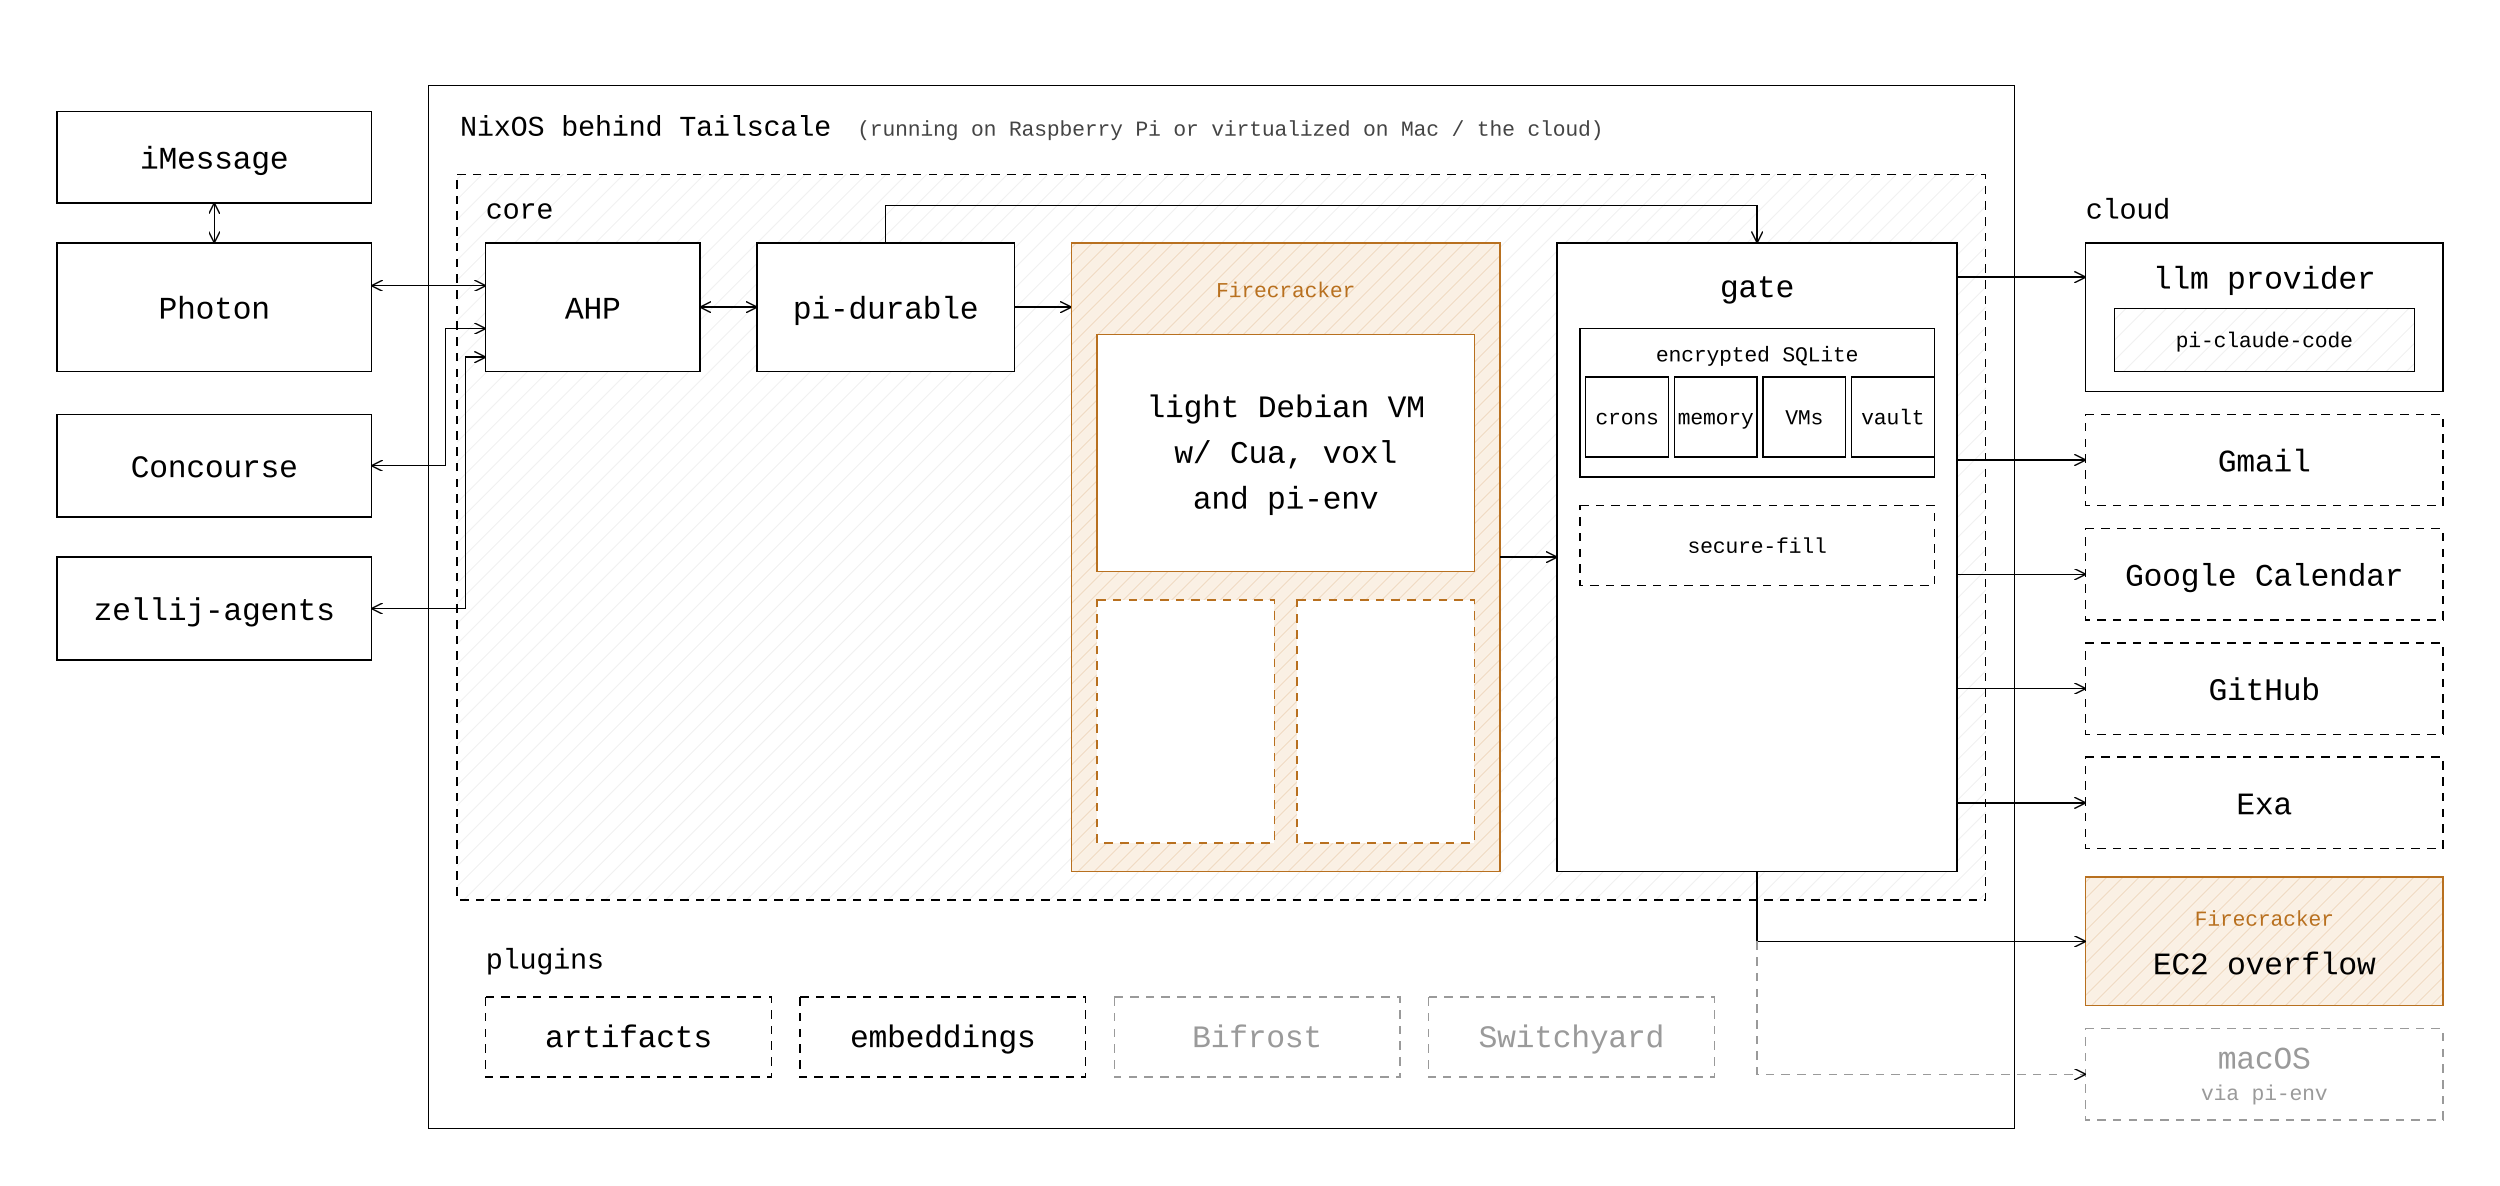
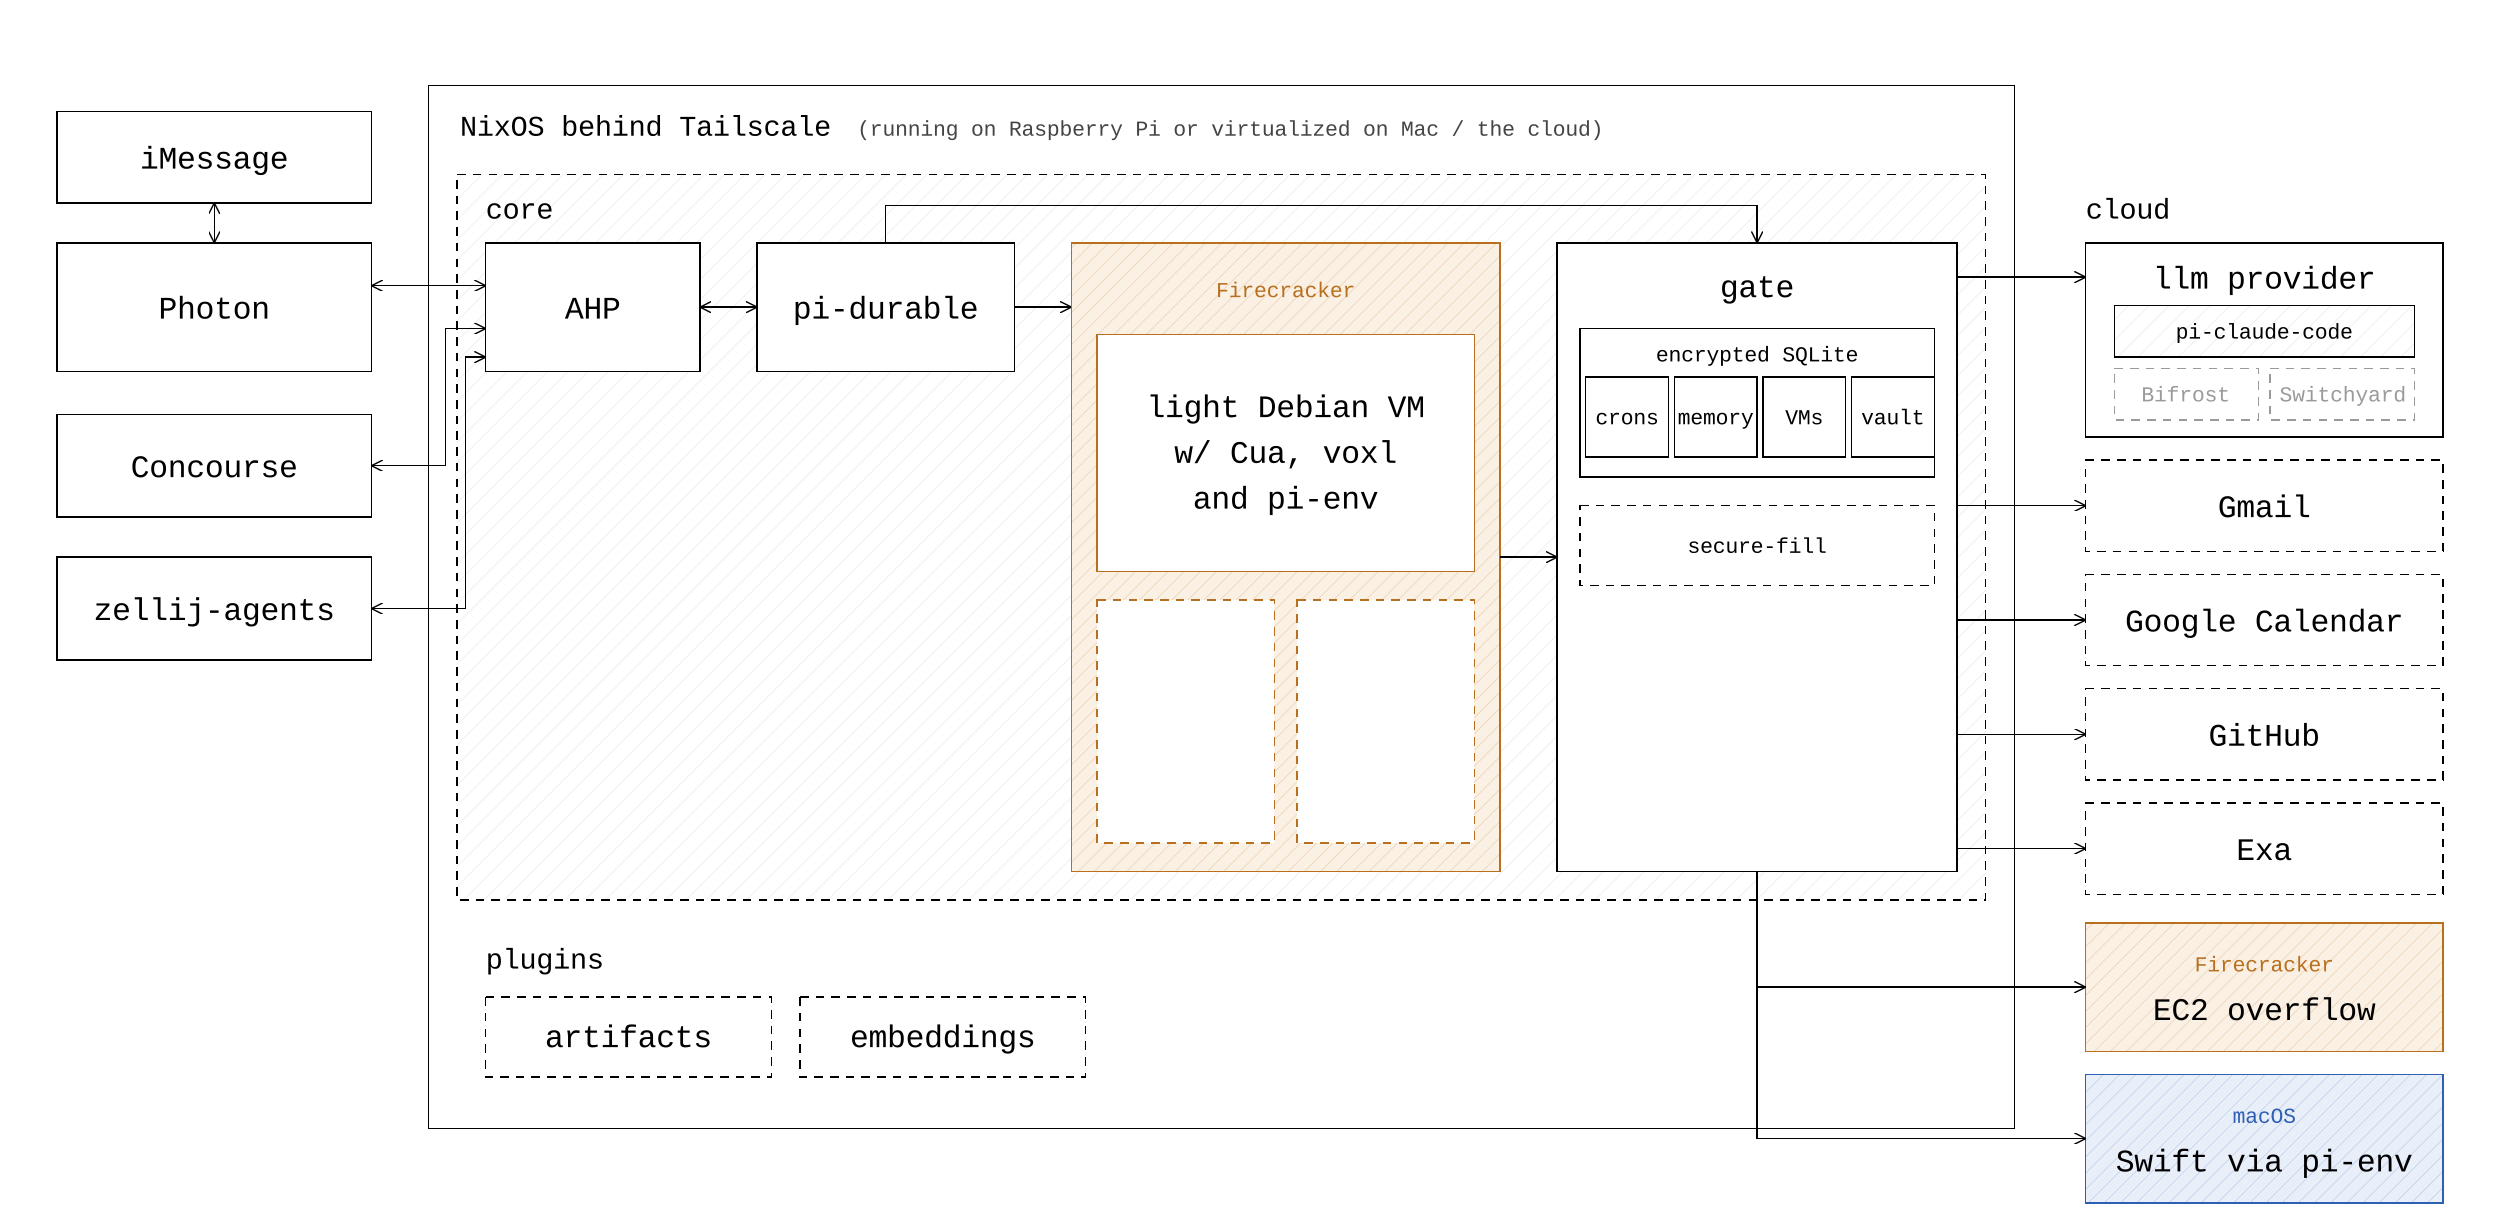
- <svg xmlns="http://www.w3.org/2000/svg" viewBox="0 50 1750 830" width="1750" height="830">
+ <svg xmlns="http://www.w3.org/2000/svg" viewBox="0 50 1750 860" width="1750" height="860">
  <style>
    text { font-family: ui-monospace, SFMono-Regular, Menlo, Monaco, Consolas, "Liberation Mono", "Courier New", monospace; letter-spacing: -0.01em; fill: #000; }
    .l { font-size: 22px; text-anchor: middle; }
    .s { font-size: 15px; text-anchor: middle; }
    .h { font-size: 20px; }
    .n { font-size: 15px; fill: #444; }
    rect, path { fill: none; stroke: #000; stroke-width: 1; shape-rendering: crispEdges; vector-effect: non-scaling-stroke; }
    rect.b { fill: #fff; }
    rect.later { stroke: #9a9a9a; }
    text.later { fill: #9a9a9a; }
    .vm { stroke: #b8701f; }
    .fc { fill: #b8701f; }
    .d { stroke-dasharray: 6 5; }
  </style>
  <defs>
    <marker id="a" viewBox="0 0 10 10" refX="10" refY="5" markerWidth="8" markerHeight="8" orient="auto-start-reverse">
      <path d="M0 0L10 5L0 10" style="shape-rendering: auto" />
    </marker>
    <pattern id="hatch" width="10" height="10" patternUnits="userSpaceOnUse" patternTransform="rotate(45)">
      <path d="M0 0V10" style="stroke: #000; stroke-opacity: 0.08; shape-rendering: auto" />
    </pattern>
    <pattern id="fchatch" width="8" height="8" patternUnits="userSpaceOnUse" patternTransform="rotate(45)">
      <rect width="8" height="8" style="fill: #faf0e4; stroke: none" />
      <path d="M0 0V8" style="stroke: #b8701f; stroke-opacity: 0.22; shape-rendering: auto" />
    </pattern>
+     <pattern id="machatch" width="8" height="8" patternUnits="userSpaceOnUse" patternTransform="rotate(45)">
+       <rect width="8" height="8" style="fill: #e9eff9; stroke: none" />
+       <path d="M0 0V8" style="stroke: #2f5fb3; stroke-opacity: 0.22; shape-rendering: auto" />
+     </pattern>
  </defs>
-   <rect x="0" y="50" width="1750" height="830" style="fill: #fff; stroke: none" />
+   <rect x="0" y="50" width="1750" height="860" style="fill: #fff; stroke: none" />
  <rect x="40" y="128" width="220" height="64" />
  <text class="l" x="150" y="168">iMessage</text>
  <rect x="40" y="220" width="220" height="90" />
  <text class="l" x="150" y="273">Photon</text>
  <rect x="40" y="340" width="220" height="72" />
  <text class="l" x="150" y="384">Concourse</text>
  <rect x="40" y="440" width="220" height="72" />
  <text class="l" x="150" y="484">zellij-agents</text>
  <rect x="300" y="110" width="1110" height="730" />
  <text class="h" x="322" y="145">NixOS behind Tailscale</text>
  <text class="n" x="600" y="145">(running on Raspberry Pi or virtualized on Mac / the cloud)</text>
  <rect class="d" x="320" y="172" width="1070" height="508" style="fill: url(#hatch)" />
  <text class="h" x="340" y="203">core</text>
  <rect class="b" x="340" y="220" width="150" height="90" />
  <text class="l" x="415" y="273">AHP</text>
  <rect class="b" x="530" y="220" width="180" height="90" />
  <text class="l" x="620" y="273">pi-durable</text>
  <rect class="vm" x="750" y="220" width="300" height="440" style="fill: url(#fchatch)" />
  <text class="s fc" x="900" y="258">Firecracker</text>
  <rect class="b vm" x="768" y="284" width="264" height="166" />
  <text class="l" x="900" y="342">light Debian VM</text>
  <text class="l" x="900" y="374">w/ Cua, voxl</text>
  <text class="l" x="900" y="406">and pi-env</text>
  <rect class="d b vm" x="768" y="470" width="124" height="170" />
  <rect class="d b vm" x="908" y="470" width="124" height="170" />
  <rect class="b" x="1090" y="220" width="280" height="440" />
  <text class="l" x="1230" y="258">gate</text>
  <rect class="b" x="1106" y="280" width="248" height="104" />
  <text class="s" x="1230" y="303">encrypted SQLite</text>
  <rect class="b" x="1110" y="314" width="58" height="56" />
  <text class="s" x="1139" y="347">crons</text>
  <rect class="b" x="1172" y="314" width="58" height="56" />
  <text class="s" x="1201" y="347">memory</text>
  <rect class="b" x="1234" y="314" width="58" height="56" />
  <text class="s" x="1263" y="347">VMs</text>
  <rect class="b" x="1296" y="314" width="58" height="56" />
  <text class="s" x="1325" y="347">vault</text>
  <rect class="d b" x="1106" y="404" width="248" height="56" />
  <text class="s" x="1230" y="437">secure-fill</text>
  <text class="h" x="340" y="728">plugins</text>
  <rect class="d" x="340" y="748" width="200" height="56" />
  <text class="l" x="440" y="783">artifacts</text>
  <rect class="d" x="560" y="748" width="200" height="56" />
  <text class="l" x="660" y="783">embeddings</text>
-   <rect class="d later" x="780" y="748" width="200" height="56" />
-   <text class="l later" x="880" y="783">Bifrost</text>
-   <rect class="d later" x="1000" y="748" width="200" height="56" />
-   <text class="l later" x="1100" y="783">Switchyard</text>
  <text class="h" x="1460" y="203">cloud</text>
-   <rect x="1460" y="220" width="250" height="104" />
+   <rect x="1460" y="220" width="250" height="136" />
  <text class="l" x="1585" y="252">llm provider</text>
-   <rect x="1480" y="266" width="210" height="44" style="fill: url(#hatch)" />
-   <text class="s" x="1585" y="293">pi-claude-code</text>
-   <rect class="d" x="1460" y="340" width="250" height="64" />
-   <text class="l" x="1585" y="380">Gmail</text>
-   <rect class="d" x="1460" y="420" width="250" height="64" />
-   <text class="l" x="1585" y="460">Google Calendar</text>
-   <rect class="d" x="1460" y="500" width="250" height="64" />
-   <text class="l" x="1585" y="540">GitHub</text>
-   <rect class="d" x="1460" y="580" width="250" height="64" />
-   <text class="l" x="1585" y="620">Exa</text>
-   <rect class="vm" x="1460" y="664" width="250" height="90" style="fill: url(#fchatch)" />
-   <text class="s fc" x="1585" y="698">Firecracker</text>
-   <text class="l" x="1585" y="732">EC2 overflow</text>
-   <rect class="d later" x="1460" y="770" width="250" height="64" />
-   <text class="l later" x="1585" y="798">macOS</text>
-   <text class="s later" x="1585" y="820">via pi-env</text>
+   <rect x="1480" y="264" width="210" height="36" style="fill: url(#hatch)" />
+   <text class="s" x="1585" y="287">pi-claude-code</text>
+   <rect class="d later" x="1480" y="308" width="101" height="36" />
+   <text class="s later" x="1530" y="331">Bifrost</text>
+   <rect class="d later" x="1589" y="308" width="101" height="36" />
+   <text class="s later" x="1640" y="331">Switchyard</text>
+   <rect class="d" x="1460" y="372" width="250" height="64" />
+   <text class="l" x="1585" y="412">Gmail</text>
+   <rect class="d" x="1460" y="452" width="250" height="64" />
+   <text class="l" x="1585" y="492">Google Calendar</text>
+   <rect class="d" x="1460" y="532" width="250" height="64" />
+   <text class="l" x="1585" y="572">GitHub</text>
+   <rect class="d" x="1460" y="612" width="250" height="64" />
+   <text class="l" x="1585" y="652">Exa</text>
+   <rect class="vm" x="1460" y="696" width="250" height="90" style="fill: url(#fchatch)" />
+   <text class="s fc" x="1585" y="730">Firecracker</text>
+   <text class="l" x="1585" y="764">EC2 overflow</text>
+   <rect x="1460" y="802" width="250" height="90" style="fill: url(#machatch); stroke: #2f5fb3" />
+   <text class="s" x="1585" y="836" style="fill: #2f5fb3">macOS</text>
+   <text class="l" x="1585" y="870">Swift via pi-env</text>
  <path d="M150 192V220" marker-start="url(#a)" marker-end="url(#a)" />
  <path d="M260 250H340" marker-start="url(#a)" marker-end="url(#a)" />
  <path d="M260 376H312V280H340" marker-start="url(#a)" marker-end="url(#a)" />
  <path d="M260 476H326V300H340" marker-start="url(#a)" marker-end="url(#a)" />
  <path d="M490 265H530" marker-start="url(#a)" marker-end="url(#a)" />
  <path d="M710 265H750" marker-end="url(#a)" />
  <path d="M620 220V194H1230V220" marker-end="url(#a)" />
  <path d="M1050 440H1090" marker-end="url(#a)" />
  <path d="M1370 244H1460" marker-end="url(#a)" />
-   <path d="M1370 372H1460" marker-end="url(#a)" />
-   <path d="M1370 452H1460" marker-end="url(#a)" />
-   <path d="M1370 532H1460" marker-end="url(#a)" />
-   <path d="M1370 612H1460" marker-end="url(#a)" />
-   <path d="M1230 660V709H1460" marker-end="url(#a)" />
-   <path class="d" d="M1230 709V802H1460" marker-end="url(#a)" style="stroke: #9a9a9a" />
+   <path d="M1370 404H1460" marker-end="url(#a)" />
+   <path d="M1370 484H1460" marker-end="url(#a)" />
+   <path d="M1370 564H1460" marker-end="url(#a)" />
+   <path d="M1370 644H1460" marker-end="url(#a)" />
+   <path d="M1230 660V741H1460" marker-end="url(#a)" />
+   <path d="M1230 741V847H1460" marker-end="url(#a)" />
</svg>
